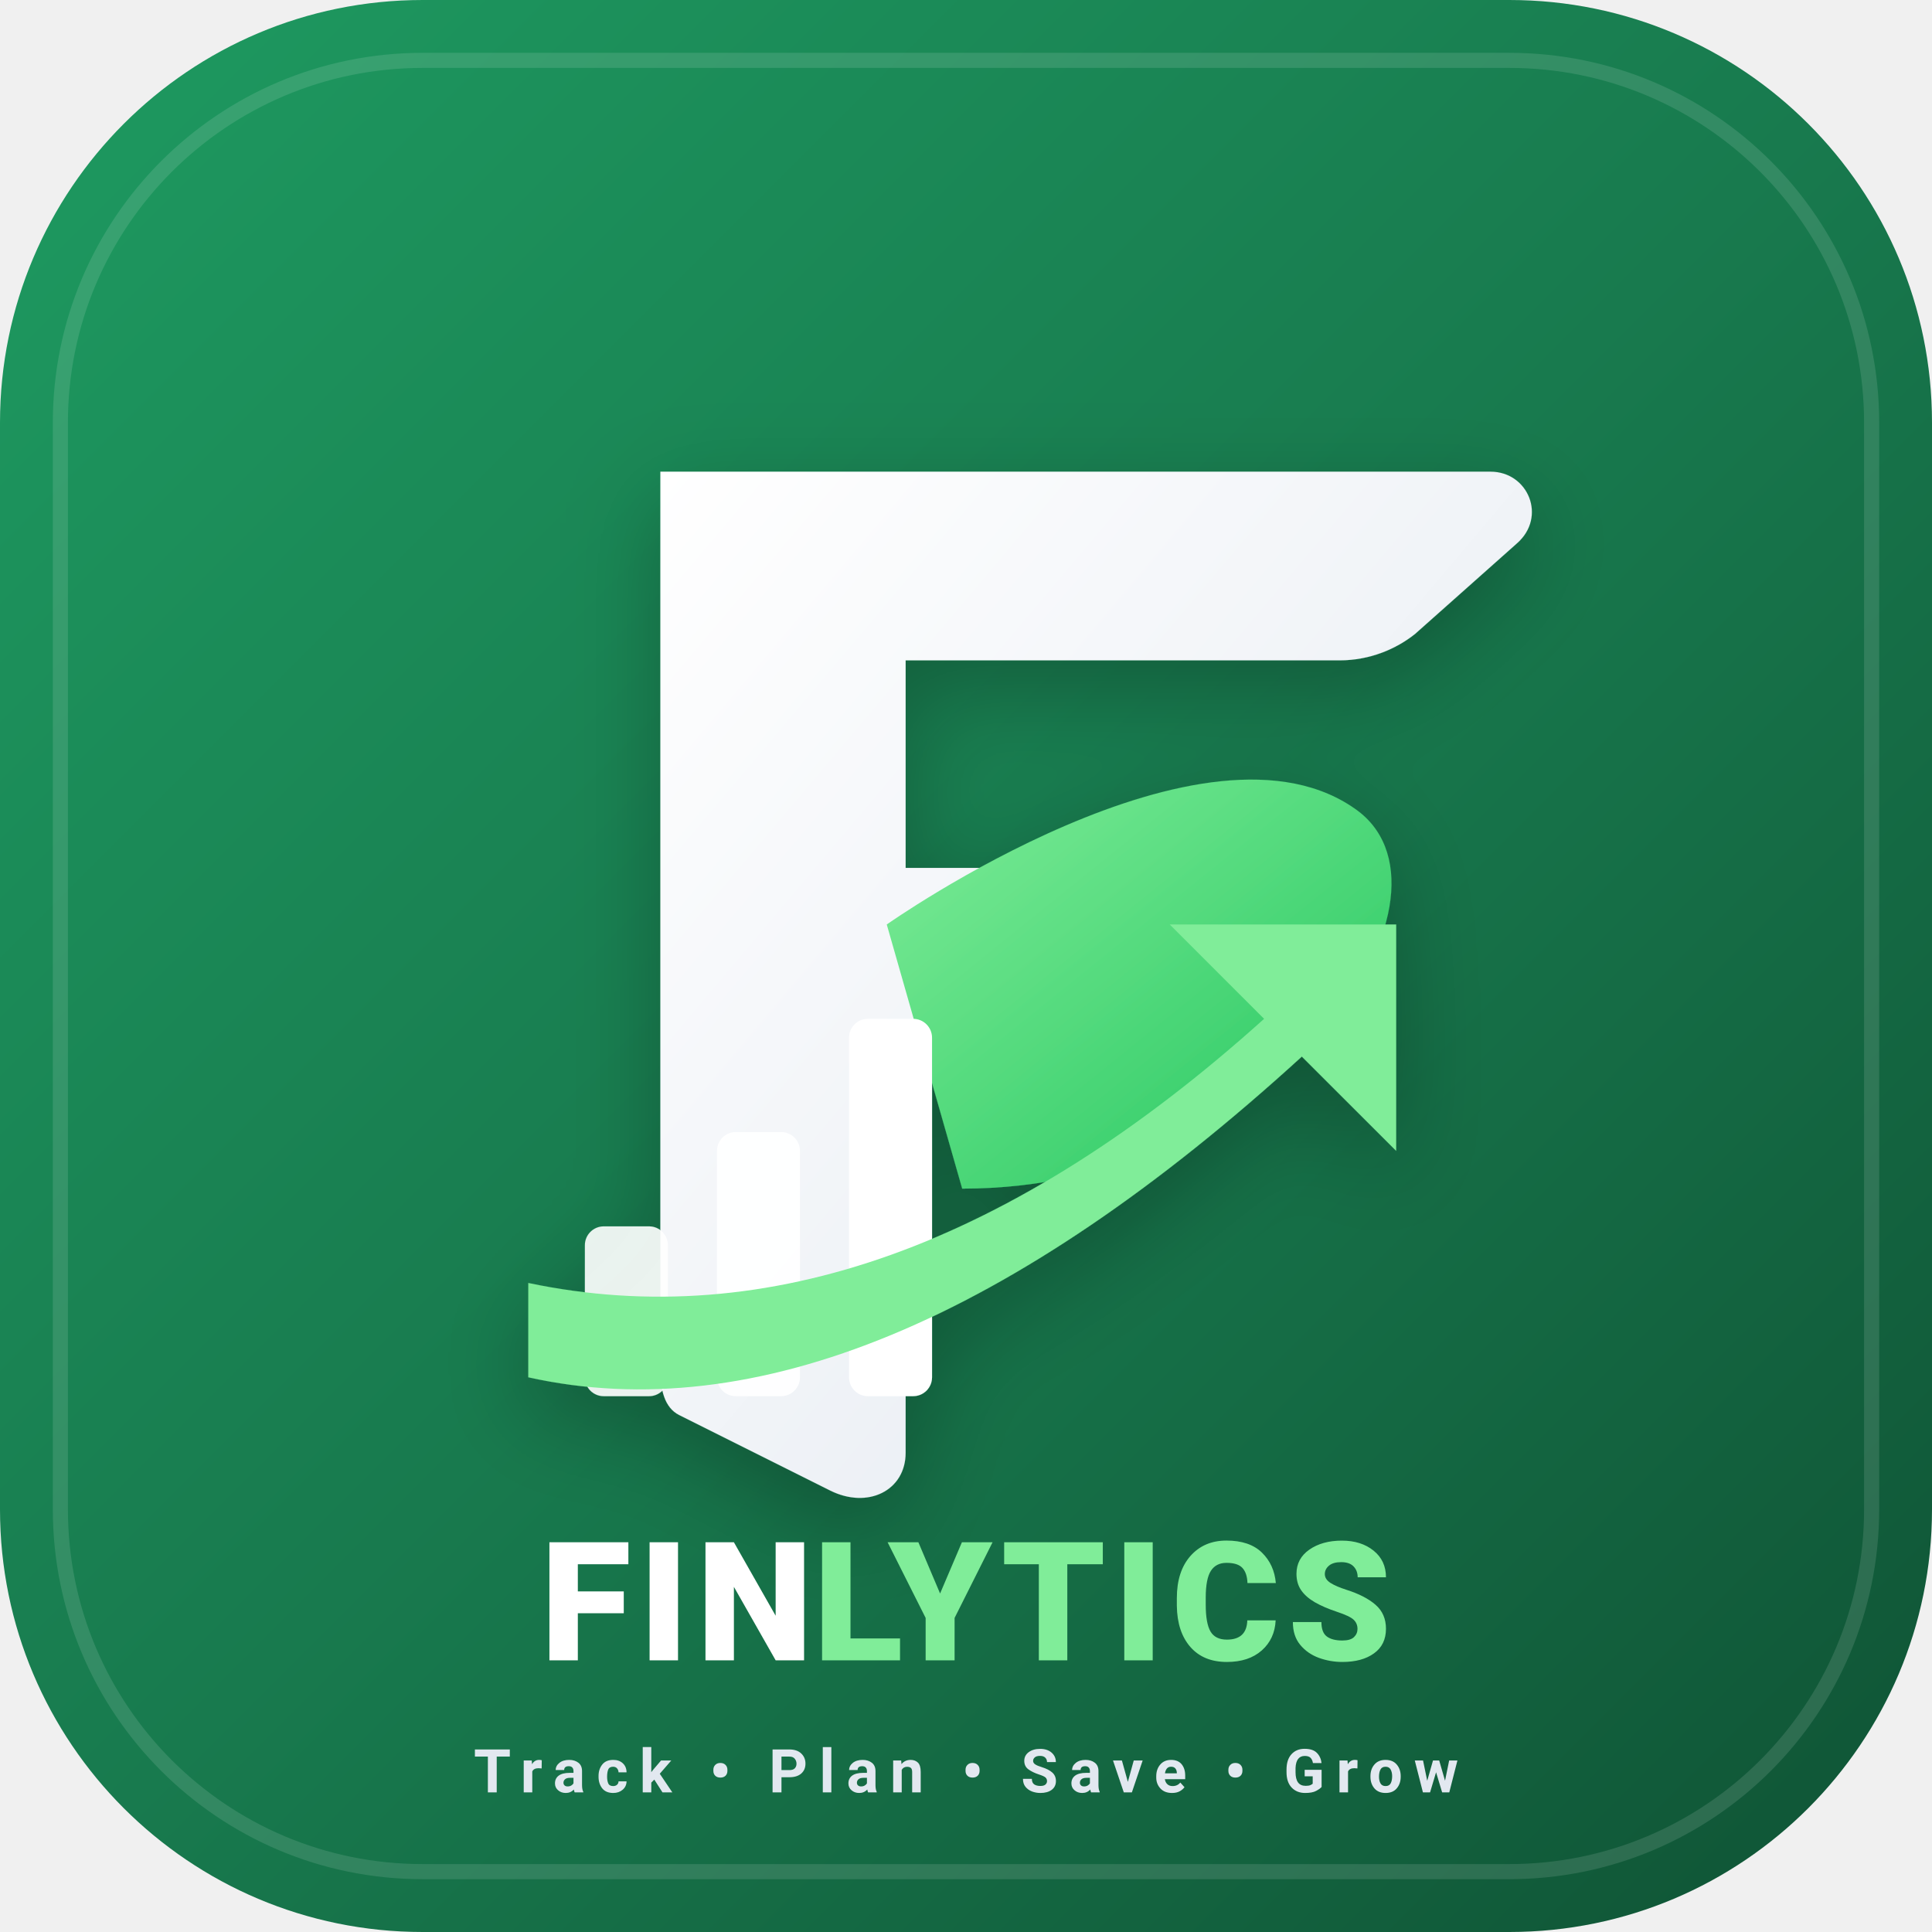
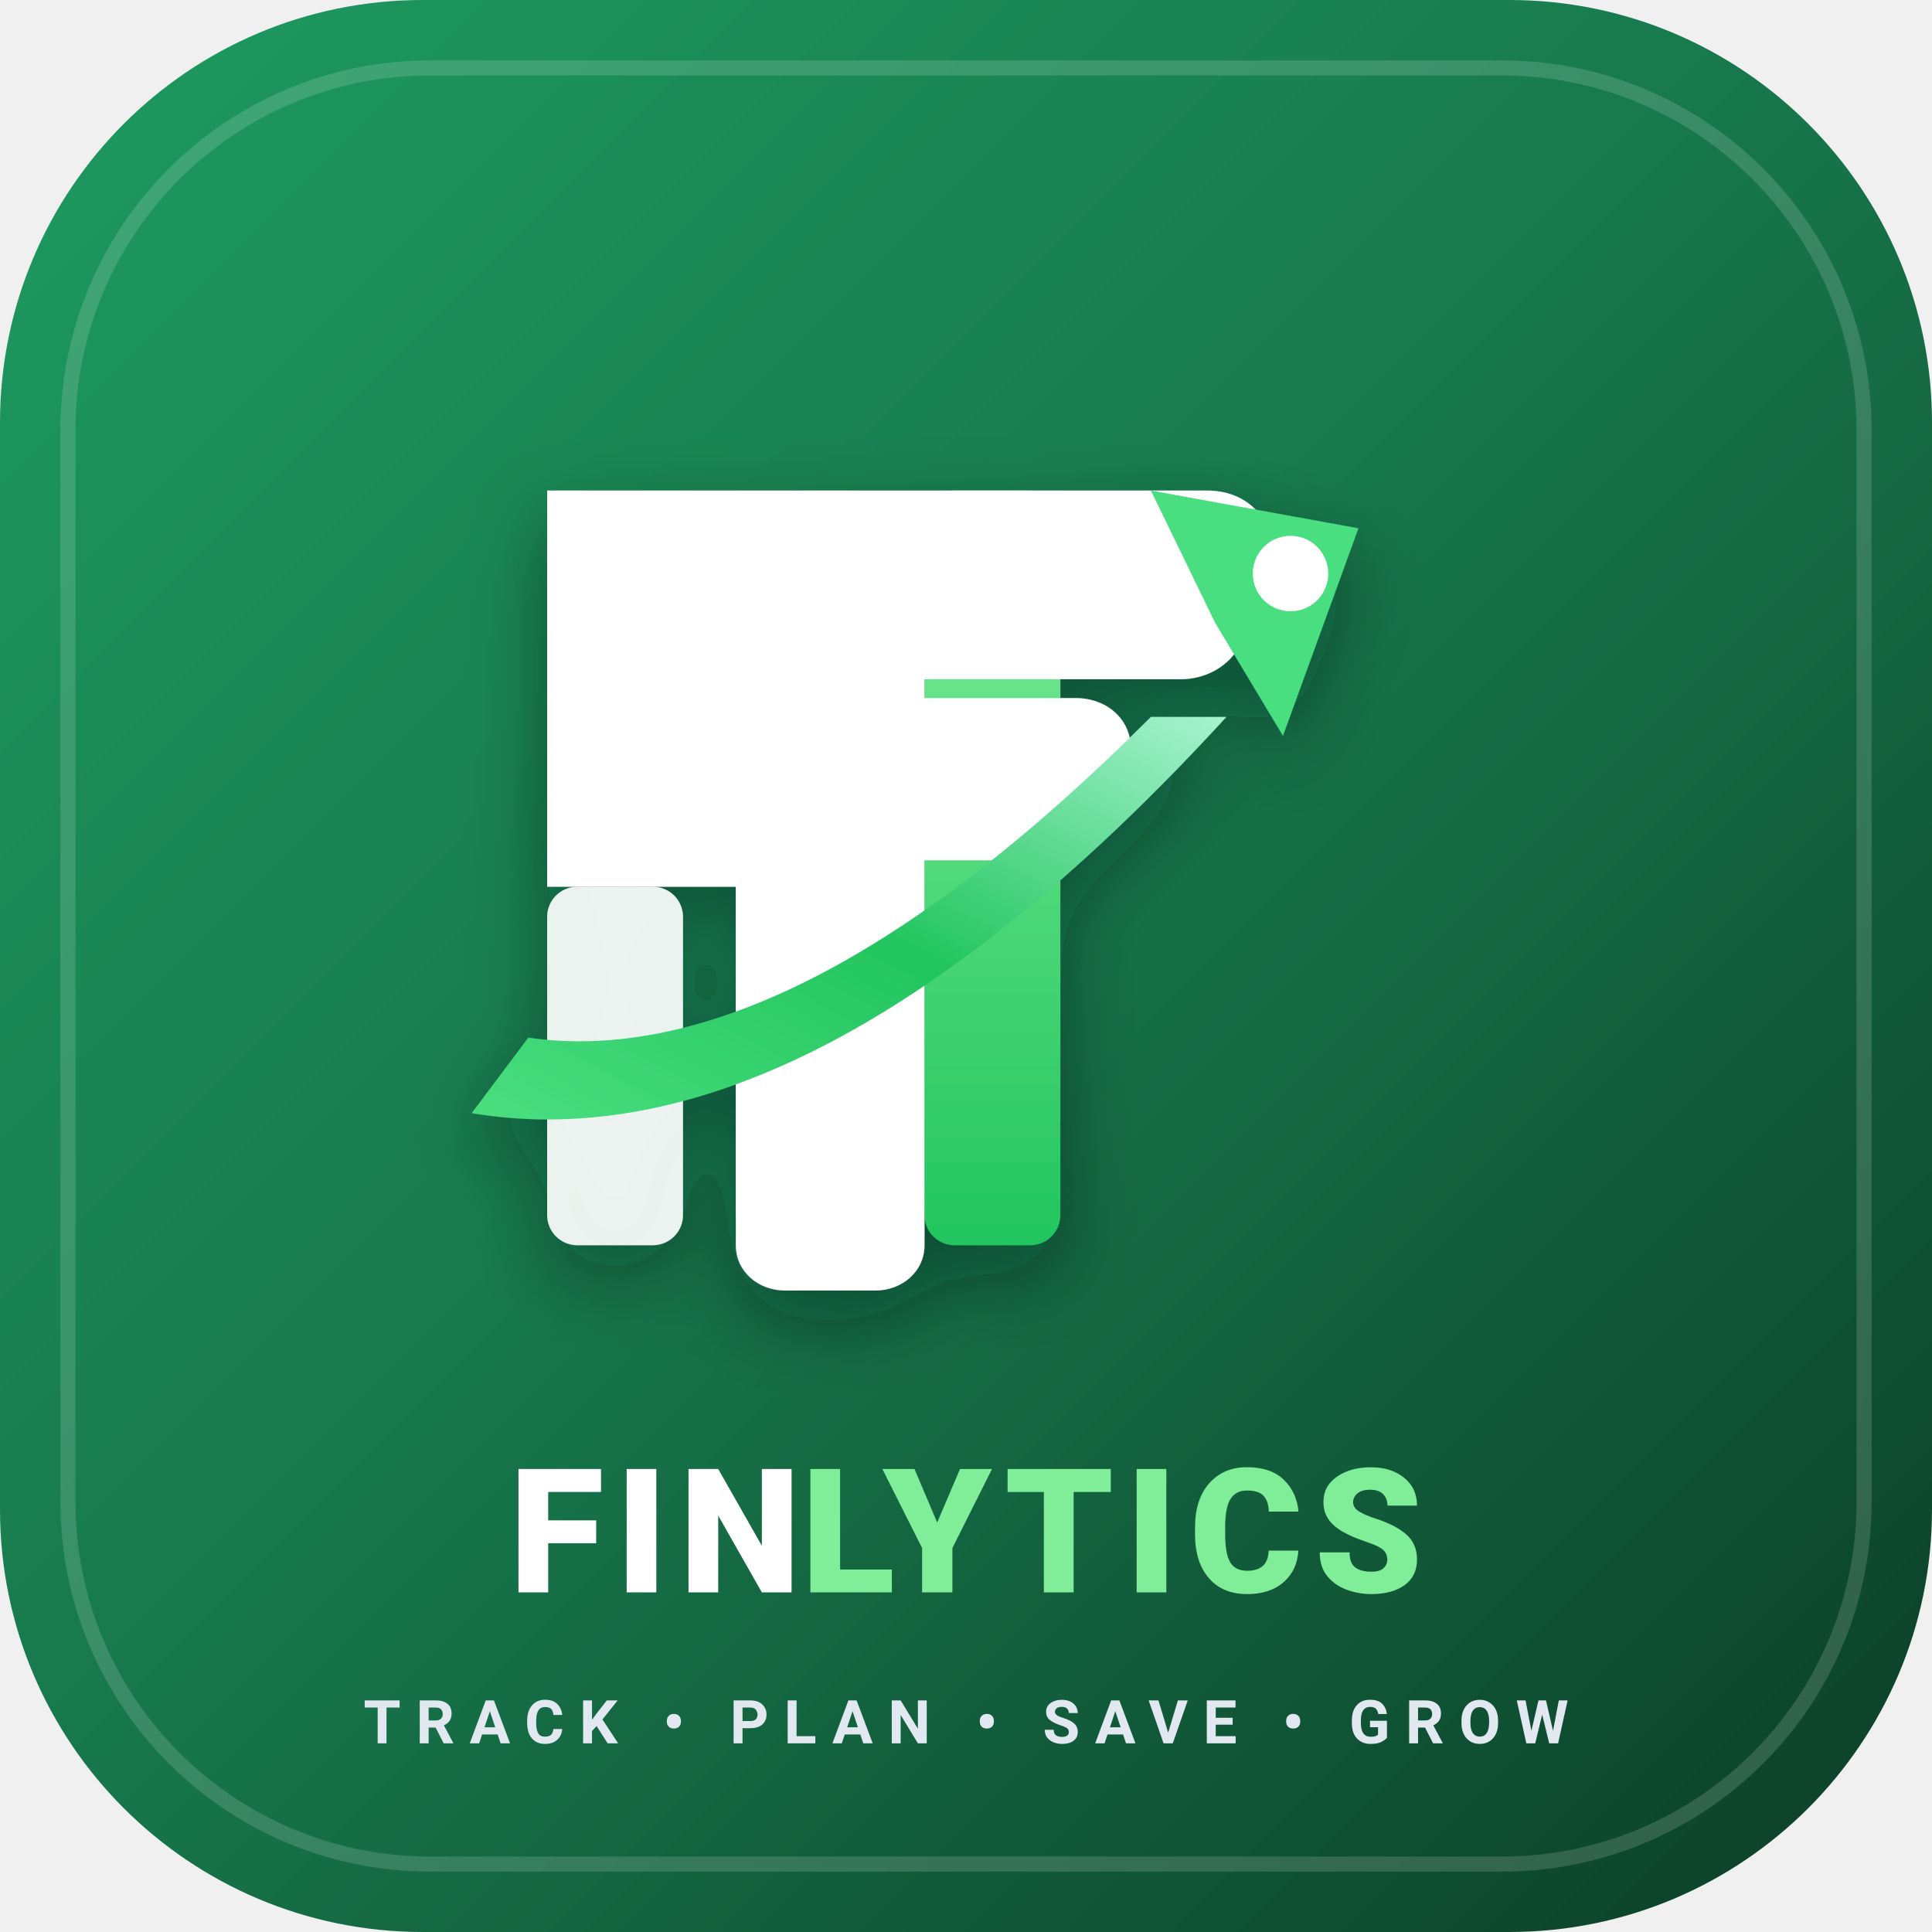
<svg xmlns="http://www.w3.org/2000/svg" viewBox="0 0 512 512" width="100%" height="100%">
  <defs>
-     <linearGradient id="bgGrad" x1="0%" y1="0%" x2="100%" y2="100%">
+     <linearGradient id="logoBgGrad" x1="0%" y1="0%" x2="100%" y2="100%">
      <stop offset="0%" stop-color="#1E9B61" />
-       <stop offset="50%" stop-color="#187A4E" />
-       <stop offset="100%" stop-color="#0F5234" />
+       <stop offset="45%" stop-color="#187A4E" />
+       <stop offset="100%" stop-color="#0B3C26" />
    </linearGradient>
-     <linearGradient id="leafGrad" x1="0%" y1="0%" x2="100%" y2="100%">
+     <linearGradient id="logoTrendGrad" x1="0%" y1="100%" x2="100%" y2="0%">
+       <stop offset="0%" stop-color="#4ADE80" />
+       <stop offset="50%" stop-color="#22C55E" />
+       <stop offset="100%" stop-color="#A7F3D0" />
+     </linearGradient>
+     <linearGradient id="logoBarGrad" x1="0%" y1="0%" x2="0%" y2="100%">
      <stop offset="0%" stop-color="#80ED99" />
      <stop offset="100%" stop-color="#22C55E" />
    </linearGradient>
-     <linearGradient id="fGrad" x1="0%" y1="0%" x2="100%" y2="100%">
-       <stop offset="0%" stop-color="#FFFFFF" />
-       <stop offset="100%" stop-color="#E2E8F0" />
-     </linearGradient>
-     <filter id="shadow" x="-10%" y="-10%" width="120%" height="120%">
-       <feDropShadow dx="0" dy="8" stdDeviation="12" flood-color="#000000" flood-opacity="0.25" />
+     <filter id="logoShadow" x="-20%" y="-20%" width="140%" height="140%">
+       <feDropShadow dx="0" dy="8" stdDeviation="10" flood-color="#031E12" flood-opacity="0.4" />
    </filter>
  </defs>
-   <rect width="512" height="512" rx="112" fill="url(#bgGrad)" />
-   <rect x="16" y="16" width="480" height="480" rx="96" fill="none" stroke="#FFFFFF" stroke-opacity="0.12" stroke-width="4" />
-   <g filter="url(#shadow)">
-     <path d="M 175 125 H 395 C 405 125 410 137 402 144 L 375 168 C 370 172 363 175 355 175 H 240 V 230 H 340 C 350 230 355 242 347 249 L 325 269 C 320 273 313 275 305 275 H 240 V 385 C 240 395 230 400 220 395 L 180 375 C 176 373 175 368 175 363 V 125 Z" fill="url(#fGrad)" />
-     <path d="M 235 245 C 235 245 320 185 360 215 C 390 238 340 315 255 315 Z" fill="url(#leafGrad)" />
-     <rect x="155" y="325" width="22" height="45" rx="5" fill="#FFFFFF" fill-opacity="0.9" />
-     <rect x="190" y="300" width="22" height="70" rx="5" fill="#FFFFFF" fill-opacity="0.95" />
-     <rect x="225" y="270" width="22" height="100" rx="5" fill="#FFFFFF" />
-     <path d="M 140 365 Q 230 385 345 280 L 370 305 V 245 H 310 L 335 270 Q 235 360 140 340 Z" fill="#80ED99" />
+   <rect width="512" height="512" rx="112" fill="url(#logoBgGrad)" />
+   <rect x="18" y="18" width="476" height="476" rx="96" fill="none" stroke="#FFFFFF" stroke-opacity="0.15" stroke-width="4" />
+   <g filter="url(#logoShadow)">
+     <rect x="145" y="235" width="36" height="95" rx="8" fill="#FFFFFF" fill-opacity="0.9" />
+     <rect x="195" y="185" width="36" height="145" rx="8" fill="#FFFFFF" fill-opacity="0.95" />
+     <rect x="245" y="130" width="36" height="200" rx="8" fill="url(#logoBarGrad)" />
+     <path d="M 145 130 H 320 C 332 130 340 140 336 152 L 328 172 C 325 177 319 180 313 180 H 245 V 185 H 285 C 295 185 302 193 299 203 L 292 220 C 289 225 284 228 278 228 H 245 V 330 C 245 337 239 342 232 342 H 208 C 201 342 195 337 195 330 V 235 H 145 Z" fill="#FFFFFF" />
+     <path d="M 125 295 Q 215 310 325 190 L 305 190 Q 210 285 140 275 Z" fill="url(#logoTrendGrad)" />
+     <path d="M 305 130 L 360 140 L 340 195 L 322 165 Z" fill="#4ADE80" />
+     <circle cx="342" cy="152" r="10" fill="#FFFFFF" />
  </g>
-   <text x="256" y="440" text-anchor="middle" fill="#FFFFFF" font-family="-apple-system, BlinkMacSystemFont, 'Segoe UI', Roboto, sans-serif" font-weight="900" font-size="44" letter-spacing="2">
+   <text x="256" y="422" text-anchor="middle" fill="#FFFFFF" font-family="-apple-system, BlinkMacSystemFont, 'Segoe UI', Roboto, Helvetica, Arial, sans-serif" font-weight="900" font-size="46" letter-spacing="3">
    FIN<tspan fill="#80ED99">LYTICS</tspan>
  </text>
-   <text x="256" y="475" text-anchor="middle" fill="#E2E8F0" font-family="-apple-system, BlinkMacSystemFont, 'Segoe UI', Roboto, sans-serif" font-weight="600" font-size="16" letter-spacing="3">
-     Track • Plan • Save • Grow
+   <text x="256" y="462" text-anchor="middle" fill="#E2E8F0" font-family="-apple-system, BlinkMacSystemFont, 'Segoe UI', Roboto, Helvetica, Arial, sans-serif" font-weight="600" font-size="16" letter-spacing="4">
+     TRACK • PLAN • SAVE • GROW
  </text>
</svg>
